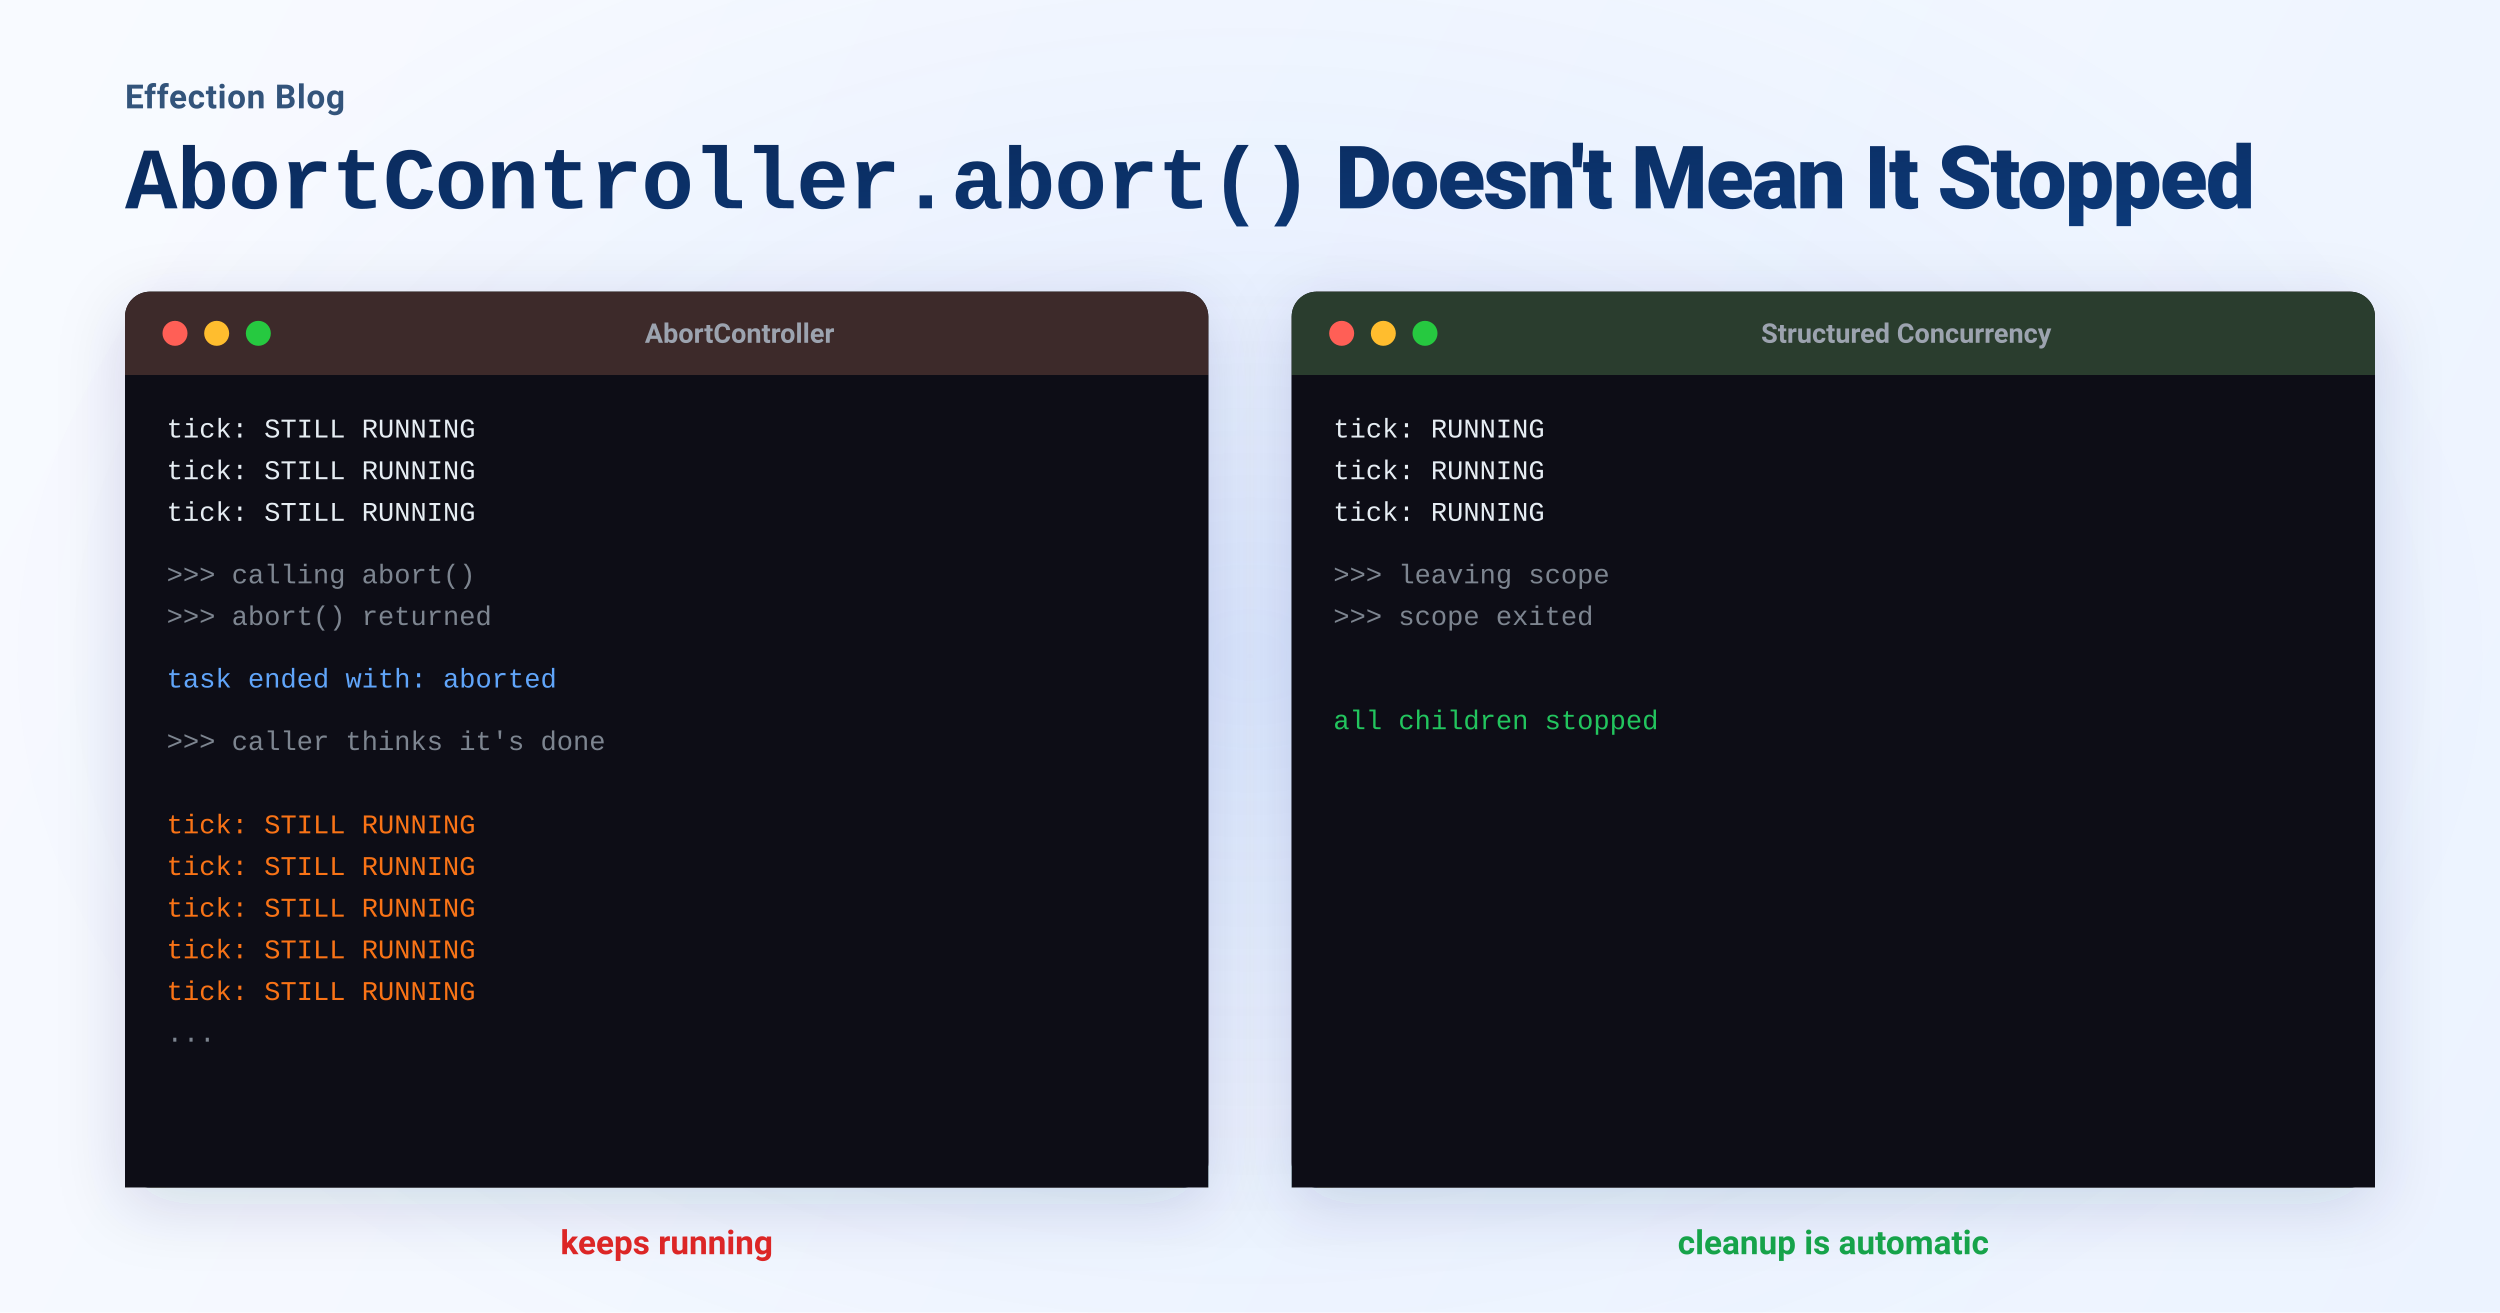
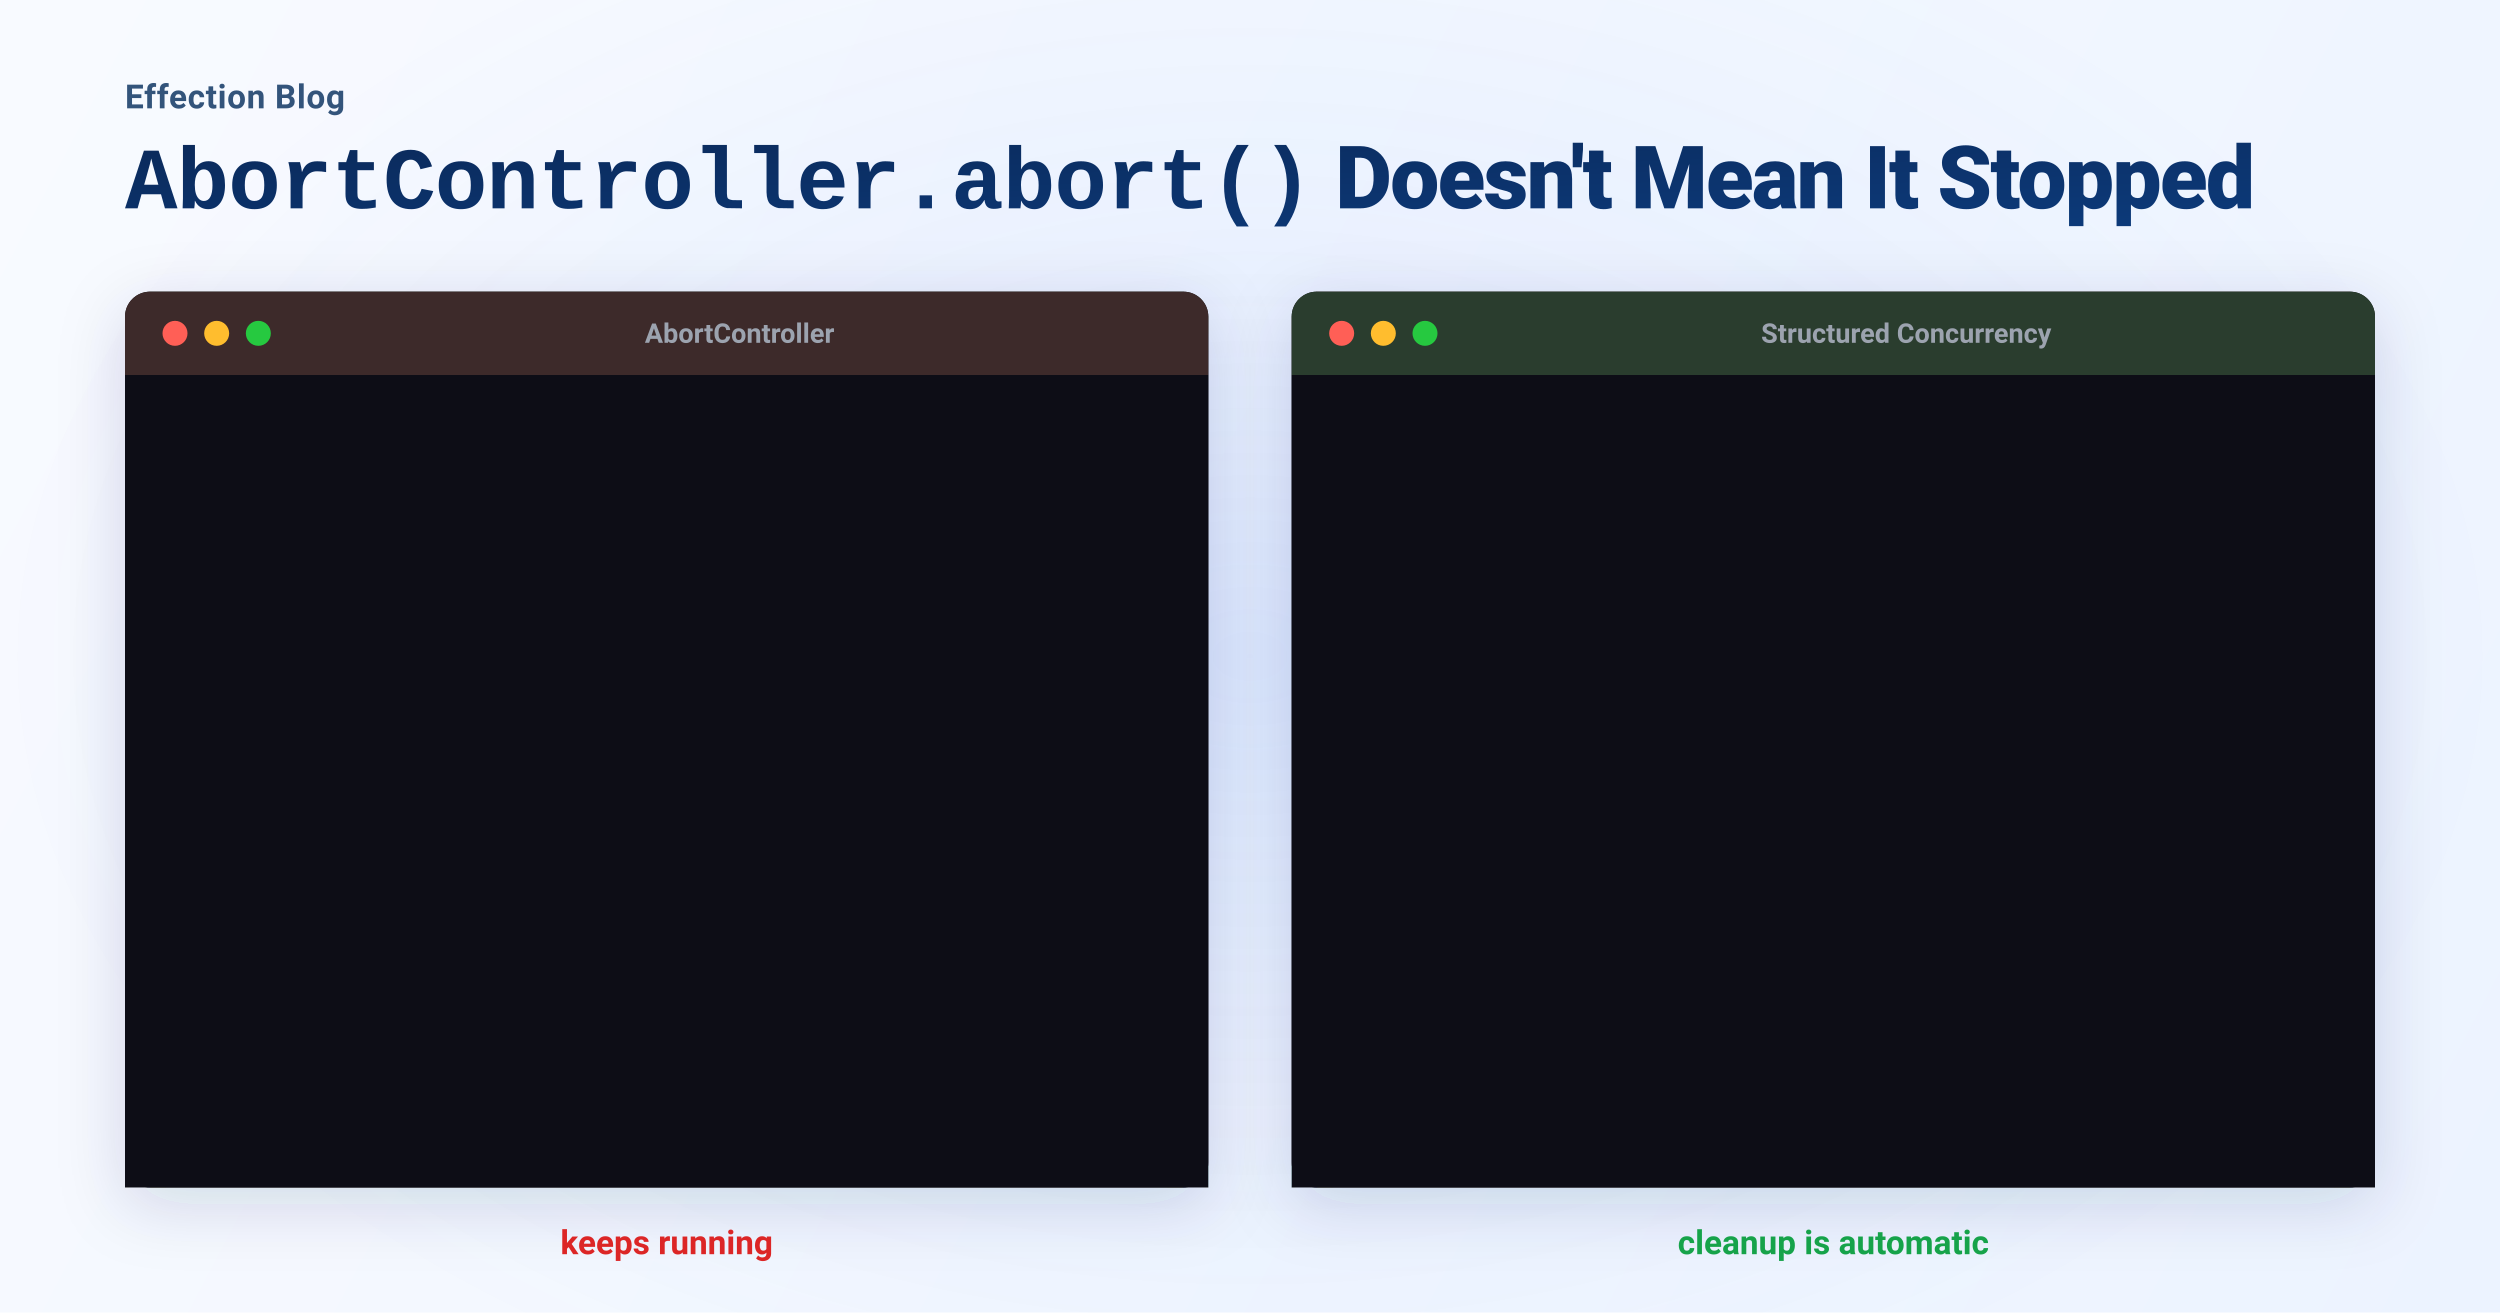
<svg xmlns="http://www.w3.org/2000/svg" width="1200" height="630" viewBox="0 0 1200 630" fill="none" role="img" aria-label="AbortController.abort() Doesn't Mean It Stopped — Two terminal windows comparing AbortController (continues running after abort) vs Effection (cleanup is automatic when scope exits).">
  <defs>
    <linearGradient id="bg-light-grad" x1="0" y1="0" x2="1200" y2="630" gradientUnits="userSpaceOnUse">
      <stop offset="0" stop-color="#F8FAFF" />
      <stop offset="0.55" stop-color="#F2F7FF" />
      <stop offset="1" stop-color="#ECF3FF" />
    </linearGradient>
    <radialGradient id="glow-light-grad" cx="0" cy="0" r="1" gradientUnits="userSpaceOnUse" gradientTransform="translate(600 315) rotate(90) scale(400 600)">
      <stop offset="0" stop-color="#2B6FF7" stop-opacity="0.12" />
      <stop offset="0.55" stop-color="#2B6FF7" stop-opacity="0.04" />
      <stop offset="1" stop-color="#2B6FF7" stop-opacity="0" />
    </radialGradient>
    <radialGradient id="glow-dark-grad" cx="0" cy="0" r="1" gradientUnits="userSpaceOnUse" gradientTransform="translate(600 315) rotate(90) scale(400 600)">
      <stop offset="0" stop-color="#60A5FA" stop-opacity="0.08" />
      <stop offset="0.55" stop-color="#60A5FA" stop-opacity="0.02" />
      <stop offset="1" stop-color="#60A5FA" stop-opacity="0" />
    </radialGradient>
    <linearGradient id="ink" x1="0" y1="0" x2="1" y2="1">
      <stop offset="0" stop-color="#0B2A5B" />
      <stop offset="1" stop-color="#0C3A7A" />
    </linearGradient>
    <filter id="terminalShadow-light" x="-40" y="-40" width="1280" height="710" filterUnits="userSpaceOnUse" color-interpolation-filters="sRGB">
      <feDropShadow dx="0" dy="8" stdDeviation="16" flood-color="#0B2A5B" flood-opacity="0.15" />
    </filter>
    <filter id="terminalShadow-dark" x="-40" y="-40" width="1280" height="710" filterUnits="userSpaceOnUse" color-interpolation-filters="sRGB">
      <feDropShadow dx="0" dy="8" stdDeviation="16" flood-color="#000000" flood-opacity="0.4" />
    </filter>
    <style>
    /* ---- Font stacks ---- */
    .svg-title {
      font-family:
        ui-sans-serif, system-ui, -apple-system, Segoe UI, Roboto, Helvetica,
        Arial, "Apple Color Emoji", "Segoe UI Emoji";
      font-size: 42px;
      font-weight: 800;
      letter-spacing: -0.02em;
    }
    .svg-title-mono {
      font-family:
        ui-monospace, SFMono-Regular, Menlo, Monaco, Consolas,
        "Liberation Mono", "Courier New", monospace;
      font-size: 42px;
      font-weight: 700;
      letter-spacing: -0.01em;
    }
    .svg-subtitle {
      font-family:
        ui-sans-serif, system-ui, -apple-system, Segoe UI, Roboto, Helvetica,
        Arial, "Apple Color Emoji", "Segoe UI Emoji";
      font-size: 16px;
      font-weight: 600;
      letter-spacing: 0.02em;
      text-transform: uppercase;
    }
    .svg-caption {
      font-family:
        ui-sans-serif, system-ui, -apple-system, Segoe UI, Roboto, Helvetica,
        Arial, "Apple Color Emoji", "Segoe UI Emoji";
      font-size: 16px;
      font-weight: 700;
    }
    .svg-terminal-title {
      font-family:
        ui-sans-serif, system-ui, -apple-system, Segoe UI, Roboto, Helvetica,
        Arial, "Apple Color Emoji", "Segoe UI Emoji";
      font-size: 13px;
      font-weight: 600;
    }
    .svg-mono {
      font-family:
        ui-monospace, SFMono-Regular, Menlo, Monaco, Consolas,
        "Liberation Mono", "Courier New", monospace;
      font-size: 13px;
      line-height: 1.4;
    }
    .svg-mono-sm {
      font-family:
        ui-monospace, SFMono-Regular, Menlo, Monaco, Consolas,
        "Liberation Mono", "Courier New", monospace;
      font-size: 11px;
    }

    /* ---- Light mode (default) ---- */
    .svg-bg-light {
      display: block;
    }
    .svg-bg-dark {
      display: none;
    }
    .svg-glow-light {
      display: block;
    }
    .svg-glow-dark {
      display: none;
    }
    .svg-shadow-light {
      display: block;
    }
    .svg-shadow-dark {
      display: none;
    }

    /* Terminal chrome */
    .svg-terminal-frame {
      fill: #1e1e1e;
    }
    .svg-terminal-header-left {
      fill: #3c2a2a;
    }
    .svg-terminal-header-right {
      fill: #2a3c2e;
    }
    .svg-terminal-body {
      fill: #0d1117;
    }
    .svg-terminal-title {
      fill: #9ca3af;
    }
    .svg-terminal-dot-red {
      fill: #ff5f56;
    }
    .svg-terminal-dot-yellow {
      fill: #ffbd2e;
    }
    .svg-terminal-dot-green {
      fill: #27c93f;
    }

    /* Terminal text */
    .svg-terminal-text {
      fill: #e6edf3;
    }
    .svg-terminal-dim {
      fill: #7d8590;
    }
    .svg-terminal-warn {
      fill: #f97316;
    }
    .svg-terminal-success {
      fill: #22c55e;
    }
    .svg-terminal-info {
      fill: #60a5fa;
    }

    /* Title and captions */
    .svg-title {
      fill: url(#ink);
    }
    .svg-title-mono {
      fill: url(#ink);
    }
    .svg-subtitle {
      fill: #33547b;
    }
    .svg-caption-fail {
      fill: #dc2626;
    }
    .svg-caption-success {
      fill: #16a34a;
    }

    /* ---- Dark mode ---- */
    @media (prefers-color-scheme: dark) {
      .svg-bg-light {
        display: none;
      }
      .svg-bg-dark {
        display: block;
      }
      .svg-glow-light {
        display: none;
      }
      .svg-glow-dark {
        display: block;
      }
      .svg-shadow-light {
        display: none;
      }
      .svg-shadow-dark {
        display: block;
      }

      .svg-terminal-frame {
        fill: #161b22;
      }
      .svg-terminal-header-left {
        fill: #2d2226;
      }
      .svg-terminal-header-right {
        fill: #1e2d24;
      }
      .svg-terminal-body {
        fill: #0d1117;
      }

      .svg-title {
        fill: #f3f4f6;
      }
      .svg-title-mono {
        fill: #f3f4f6;
      }
      .svg-subtitle {
        fill: #9ca3af;
      }
      .svg-caption-fail {
        fill: #f87171;
      }
      .svg-caption-success {
        fill: #4ade80;
      }
    }
+ 
+     /* ---- Terminal animation ---- */
+     @keyframes appear {
+       from {
+         opacity: 0;
+       }
+       to {
+         opacity: 1;
+       }
+     }
+ 
+     @keyframes blink-reset {
+       0% {
+         opacity: 0;
+       }
+       0.7% {
+         opacity: 1;
+       } /* appear at delay */
+       42.8% {
+         opacity: 1;
+       } /* hold until 3s (3/7 = 42.8%) */
+       42.9% {
+         opacity: 0;
+       } /* hide for pause */
+       100% {
+         opacity: 0;
+       } /* stay hidden until loop */
+     }
+ 
+     /* Base state: all animated text participates in 7s loop */
+     .svg-anim-line {
+       opacity: 0;
+       animation: blink-reset 7s steps(1) infinite;
+     }
+ 
+     /* Left terminal lines - staggered delays */
+     .svg-anim-L1 {
+       animation-delay: 0.2s;
+     }
+     .svg-anim-L2 {
+       animation-delay: 0.4s;
+     }
+     .svg-anim-L3 {
+       animation-delay: 0.6s;
+     }
+     .svg-anim-L4 {
+       animation-delay: 0.7s;
+     }
+     .svg-anim-L5 {
+       animation-delay: 0.85s;
+     }
+     .svg-anim-L6 {
+       animation-delay: 1.0s;
+     }
+     .svg-anim-L7 {
+       animation-delay: 1.15s;
+     }
+     .svg-anim-L8 {
+       animation-delay: 1.4s;
+     }
+     .svg-anim-L9 {
+       animation-delay: 1.6s;
+     }
+     .svg-anim-L10 {
+       animation-delay: 1.8s;
+     }
+     .svg-anim-L11 {
+       animation-delay: 2.0s;
+     }
+     .svg-anim-L12 {
+       animation-delay: 2.2s;
+     }
+     .svg-anim-L13 {
+       animation-delay: 2.4s;
+     }
+ 
+     /* Right terminal lines */
+     .svg-anim-R1 {
+       animation-delay: 0.2s;
+     }
+     .svg-anim-R2 {
+       animation-delay: 0.4s;
+     }
+     .svg-anim-R3 {
+       animation-delay: 0.6s;
+     }
+     .svg-anim-R4 {
+       animation-delay: 0.7s;
+     }
+     .svg-anim-R5 {
+       animation-delay: 0.85s;
+     }
+     .svg-anim-R6 {
+       animation-delay: 1.15s;
+     }
+ 
+     /* Accessibility: respect reduced motion preference */
+     @media (prefers-reduced-motion: reduce) {
+       .svg-anim-line {
+         opacity: 1;
+         animation: none;
+       }
+     }
    </style>
  </defs>
  <rect class="svg-bg-light" x="0" y="0" width="1200" height="630" fill="url(#bg-light-grad)" />
  <rect class="svg-bg-dark" x="0" y="0" width="1200" height="630" fill="#111827" />
  <rect class="svg-glow-light" x="0" y="0" width="1200" height="630" fill="url(#glow-light-grad)" />
  <rect class="svg-glow-dark" x="0" y="0" width="1200" height="630" fill="url(#glow-dark-grad)" />
  <text x="60" y="52" class="svg-subtitle">Effection Blog</text>
  <text y="100" class="svg-title">
    <tspan x="60" class="svg-title-mono">AbortController.abort()</tspan>
    <tspan class="svg-title"> Doesn't Mean It Stopped</tspan>
  </text>
  <g class="svg-shadow-light" filter="url(#terminalShadow-light)">
    <g>
      <rect class="svg-terminal-frame" x="60" y="140" width="520" height="430" rx="12" />
      <path class="svg-terminal-header-left" d="M72 140 H568 A12 12 0 0 1 580 152 V180 H60 V152 A12 12 0 0 1 72 140 Z" />
      <circle class="svg-terminal-dot-red" cx="84" cy="160" r="6" />
      <circle class="svg-terminal-dot-yellow" cx="104" cy="160" r="6" />
      <circle class="svg-terminal-dot-green" cx="124" cy="160" r="6" />
      <text x="355" y="160" dy="0.35em" class="svg-terminal-title" text-anchor="middle">AbortController</text>
      <rect class="svg-terminal-body" x="60" y="180" width="520" height="390" />
    </g>
  </g>
  <g class="svg-shadow-dark" filter="url(#terminalShadow-dark)">
    <g>
      <rect class="svg-terminal-frame" x="60" y="140" width="520" height="430" rx="12" />
      <path class="svg-terminal-header-left" d="M72 140 H568 A12 12 0 0 1 580 152 V180 H60 V152 A12 12 0 0 1 72 140 Z" />
      <circle class="svg-terminal-dot-red" cx="84" cy="160" r="6" />
      <circle class="svg-terminal-dot-yellow" cx="104" cy="160" r="6" />
      <circle class="svg-terminal-dot-green" cx="124" cy="160" r="6" />
      <text x="355" y="160" dy="0.35em" class="svg-terminal-title" text-anchor="middle">AbortController</text>
      <rect class="svg-terminal-body" x="60" y="180" width="520" height="390" />
    </g>
  </g>
  <g class="svg-mono">
-     <text x="80" y="210" class="svg-terminal-text">tick: STILL RUNNING</text>
-     <text x="80" y="230" class="svg-terminal-text">tick: STILL RUNNING</text>
-     <text x="80" y="250" class="svg-terminal-text">tick: STILL RUNNING</text>
-     <text x="80" y="280" class="svg-terminal-dim">&gt;&gt;&gt; calling abort()</text>
-     <text x="80" y="300" class="svg-terminal-dim">&gt;&gt;&gt; abort() returned</text>
-     <text x="80" y="330" class="svg-terminal-info">task ended with: aborted</text>
-     <text x="80" y="360" class="svg-terminal-dim">&gt;&gt;&gt; caller thinks it's done</text>
-     <text x="80" y="400" class="svg-terminal-warn">tick: STILL RUNNING</text>
-     <text x="80" y="420" class="svg-terminal-warn">tick: STILL RUNNING</text>
-     <text x="80" y="440" class="svg-terminal-warn">tick: STILL RUNNING</text>
-     <text x="80" y="460" class="svg-terminal-warn">tick: STILL RUNNING</text>
-     <text x="80" y="480" class="svg-terminal-warn">tick: STILL RUNNING</text>
-     <text x="80" y="500" class="svg-terminal-dim">...</text>
+     <text x="80" y="210" class="svg-terminal-text svg-anim-line svg-anim-L1">tick: STILL RUNNING</text>
+     <text x="80" y="230" class="svg-terminal-text svg-anim-line svg-anim-L2">tick: STILL RUNNING</text>
+     <text x="80" y="250" class="svg-terminal-text svg-anim-line svg-anim-L3">tick: STILL RUNNING</text>
+     <text x="80" y="280" class="svg-terminal-dim svg-anim-line svg-anim-L4">&gt;&gt;&gt; calling abort()</text>
+     <text x="80" y="300" class="svg-terminal-dim svg-anim-line svg-anim-L5">&gt;&gt;&gt; abort() returned</text>
+     <text x="80" y="330" class="svg-terminal-info svg-anim-line svg-anim-L6">task ended with: aborted</text>
+     <text x="80" y="360" class="svg-terminal-dim svg-anim-line svg-anim-L7">&gt;&gt;&gt; caller thinks it's done</text>
+     <text x="80" y="400" class="svg-terminal-warn svg-anim-line svg-anim-L8">tick: STILL RUNNING</text>
+     <text x="80" y="420" class="svg-terminal-warn svg-anim-line svg-anim-L9">tick: STILL RUNNING</text>
+     <text x="80" y="440" class="svg-terminal-warn svg-anim-line svg-anim-L10">tick: STILL RUNNING</text>
+     <text x="80" y="460" class="svg-terminal-warn svg-anim-line svg-anim-L11">tick: STILL RUNNING</text>
+     <text x="80" y="480" class="svg-terminal-warn svg-anim-line svg-anim-L12">tick: STILL RUNNING</text>
+     <text x="80" y="500" class="svg-terminal-dim svg-anim-line svg-anim-L13">...</text>
  </g>
  <text x="320" y="602" class="svg-caption svg-caption-fail" text-anchor="middle">keeps running</text>
  <g class="svg-shadow-light" filter="url(#terminalShadow-light)">
    <g>
      <rect class="svg-terminal-frame" x="620" y="140" width="520" height="430" rx="12" />
      <path class="svg-terminal-header-right" d="M632 140 H1128 A12 12 0 0 1 1140 152 V180 H620 V152 A12 12 0 0 1 632 140 Z" />
      <circle class="svg-terminal-dot-red" cx="644" cy="160" r="6" />
      <circle class="svg-terminal-dot-yellow" cx="664" cy="160" r="6" />
      <circle class="svg-terminal-dot-green" cx="684" cy="160" r="6" />
      <text x="915" y="160" dy="0.35em" class="svg-terminal-title" text-anchor="middle">Structured Concurrency</text>
      <rect class="svg-terminal-body" x="620" y="180" width="520" height="390" />
    </g>
  </g>
  <g class="svg-shadow-dark" filter="url(#terminalShadow-dark)">
    <g>
      <rect class="svg-terminal-frame" x="620" y="140" width="520" height="430" rx="12" />
      <path class="svg-terminal-header-right" d="M632 140 H1128 A12 12 0 0 1 1140 152 V180 H620 V152 A12 12 0 0 1 632 140 Z" />
      <circle class="svg-terminal-dot-red" cx="644" cy="160" r="6" />
      <circle class="svg-terminal-dot-yellow" cx="664" cy="160" r="6" />
      <circle class="svg-terminal-dot-green" cx="684" cy="160" r="6" />
      <text x="915" y="160" dy="0.35em" class="svg-terminal-title" text-anchor="middle">Structured Concurrency</text>
      <rect class="svg-terminal-body" x="620" y="180" width="520" height="390" />
    </g>
  </g>
  <g class="svg-mono">
-     <text x="640" y="210" class="svg-terminal-text">tick: RUNNING</text>
-     <text x="640" y="230" class="svg-terminal-text">tick: RUNNING</text>
-     <text x="640" y="250" class="svg-terminal-text">tick: RUNNING</text>
-     <text x="640" y="280" class="svg-terminal-dim">&gt;&gt;&gt; leaving scope</text>
-     <text x="640" y="300" class="svg-terminal-dim">&gt;&gt;&gt; scope exited</text>
-     <text x="640" y="350" class="svg-terminal-success">all children stopped</text>
+     <text x="640" y="210" class="svg-terminal-text svg-anim-line svg-anim-R1">tick: RUNNING</text>
+     <text x="640" y="230" class="svg-terminal-text svg-anim-line svg-anim-R2">tick: RUNNING</text>
+     <text x="640" y="250" class="svg-terminal-text svg-anim-line svg-anim-R3">tick: RUNNING</text>
+     <text x="640" y="280" class="svg-terminal-dim svg-anim-line svg-anim-R4">&gt;&gt;&gt; leaving scope</text>
+     <text x="640" y="300" class="svg-terminal-dim svg-anim-line svg-anim-R5">&gt;&gt;&gt; scope exited</text>
+     <text x="640" y="350" class="svg-terminal-success svg-anim-line svg-anim-R6">all children stopped</text>
  </g>
  <text x="880" y="602" class="svg-caption svg-caption-success" text-anchor="middle">cleanup is automatic</text>
</svg>
